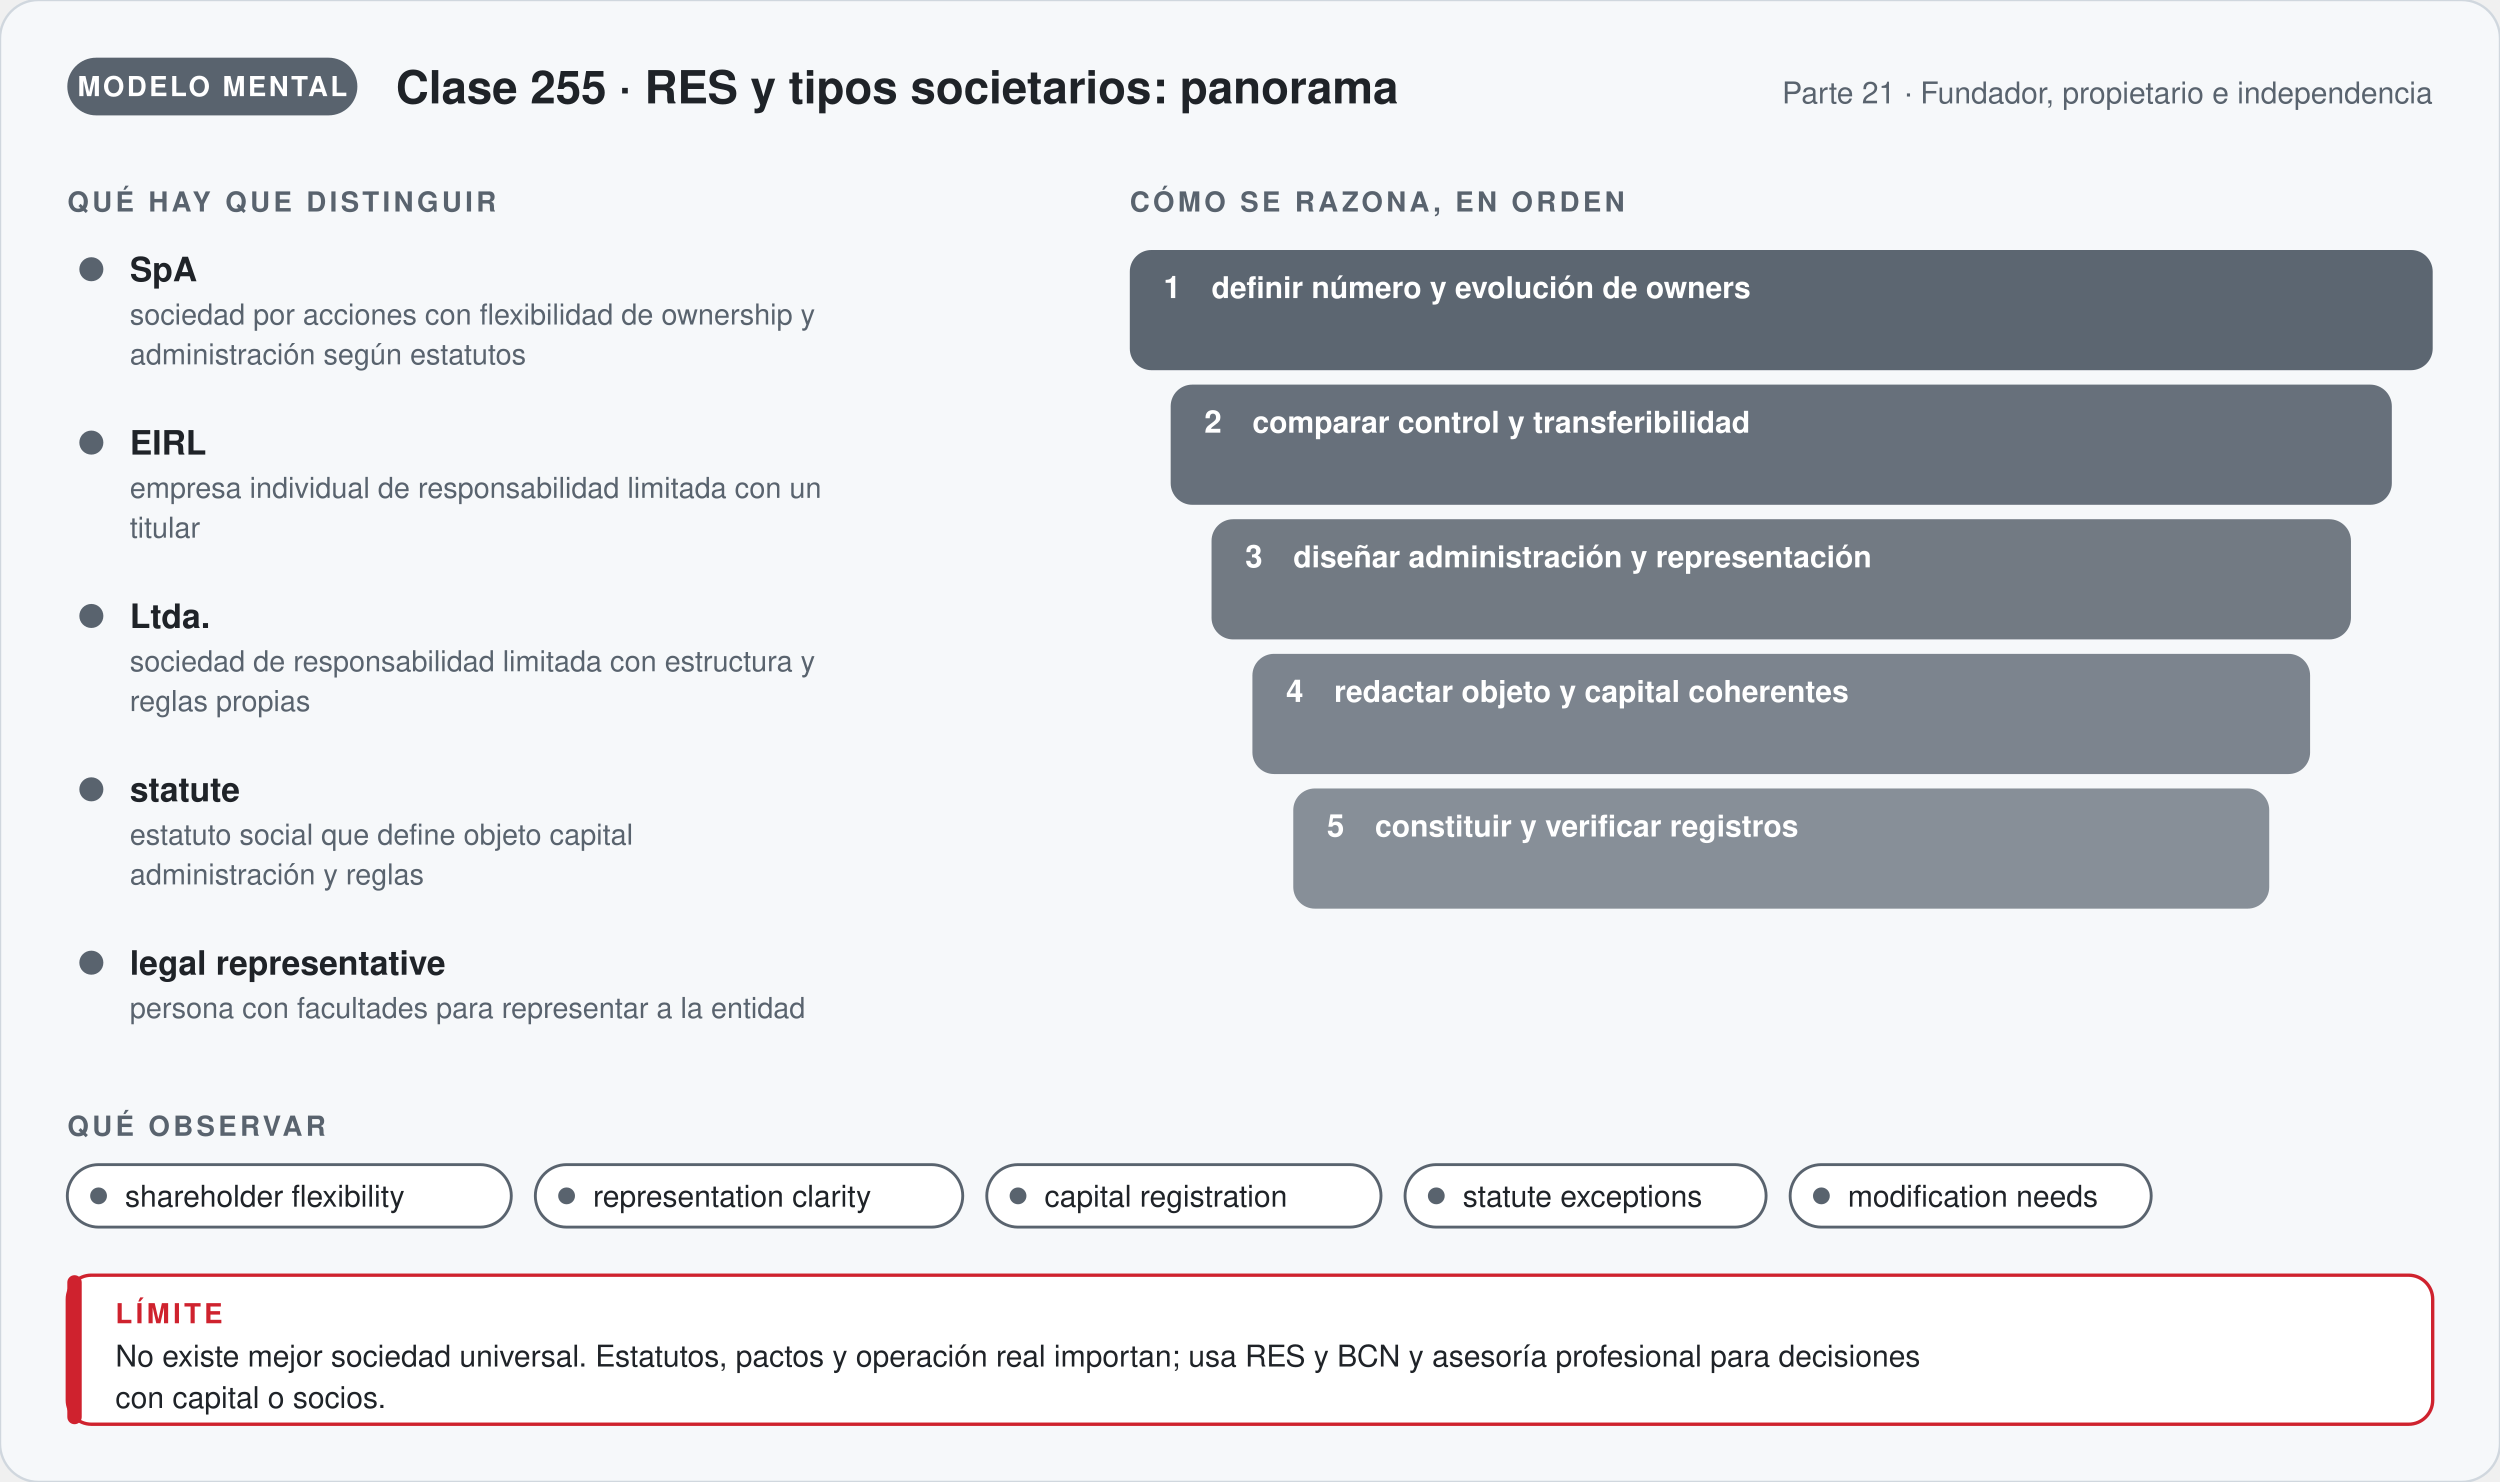
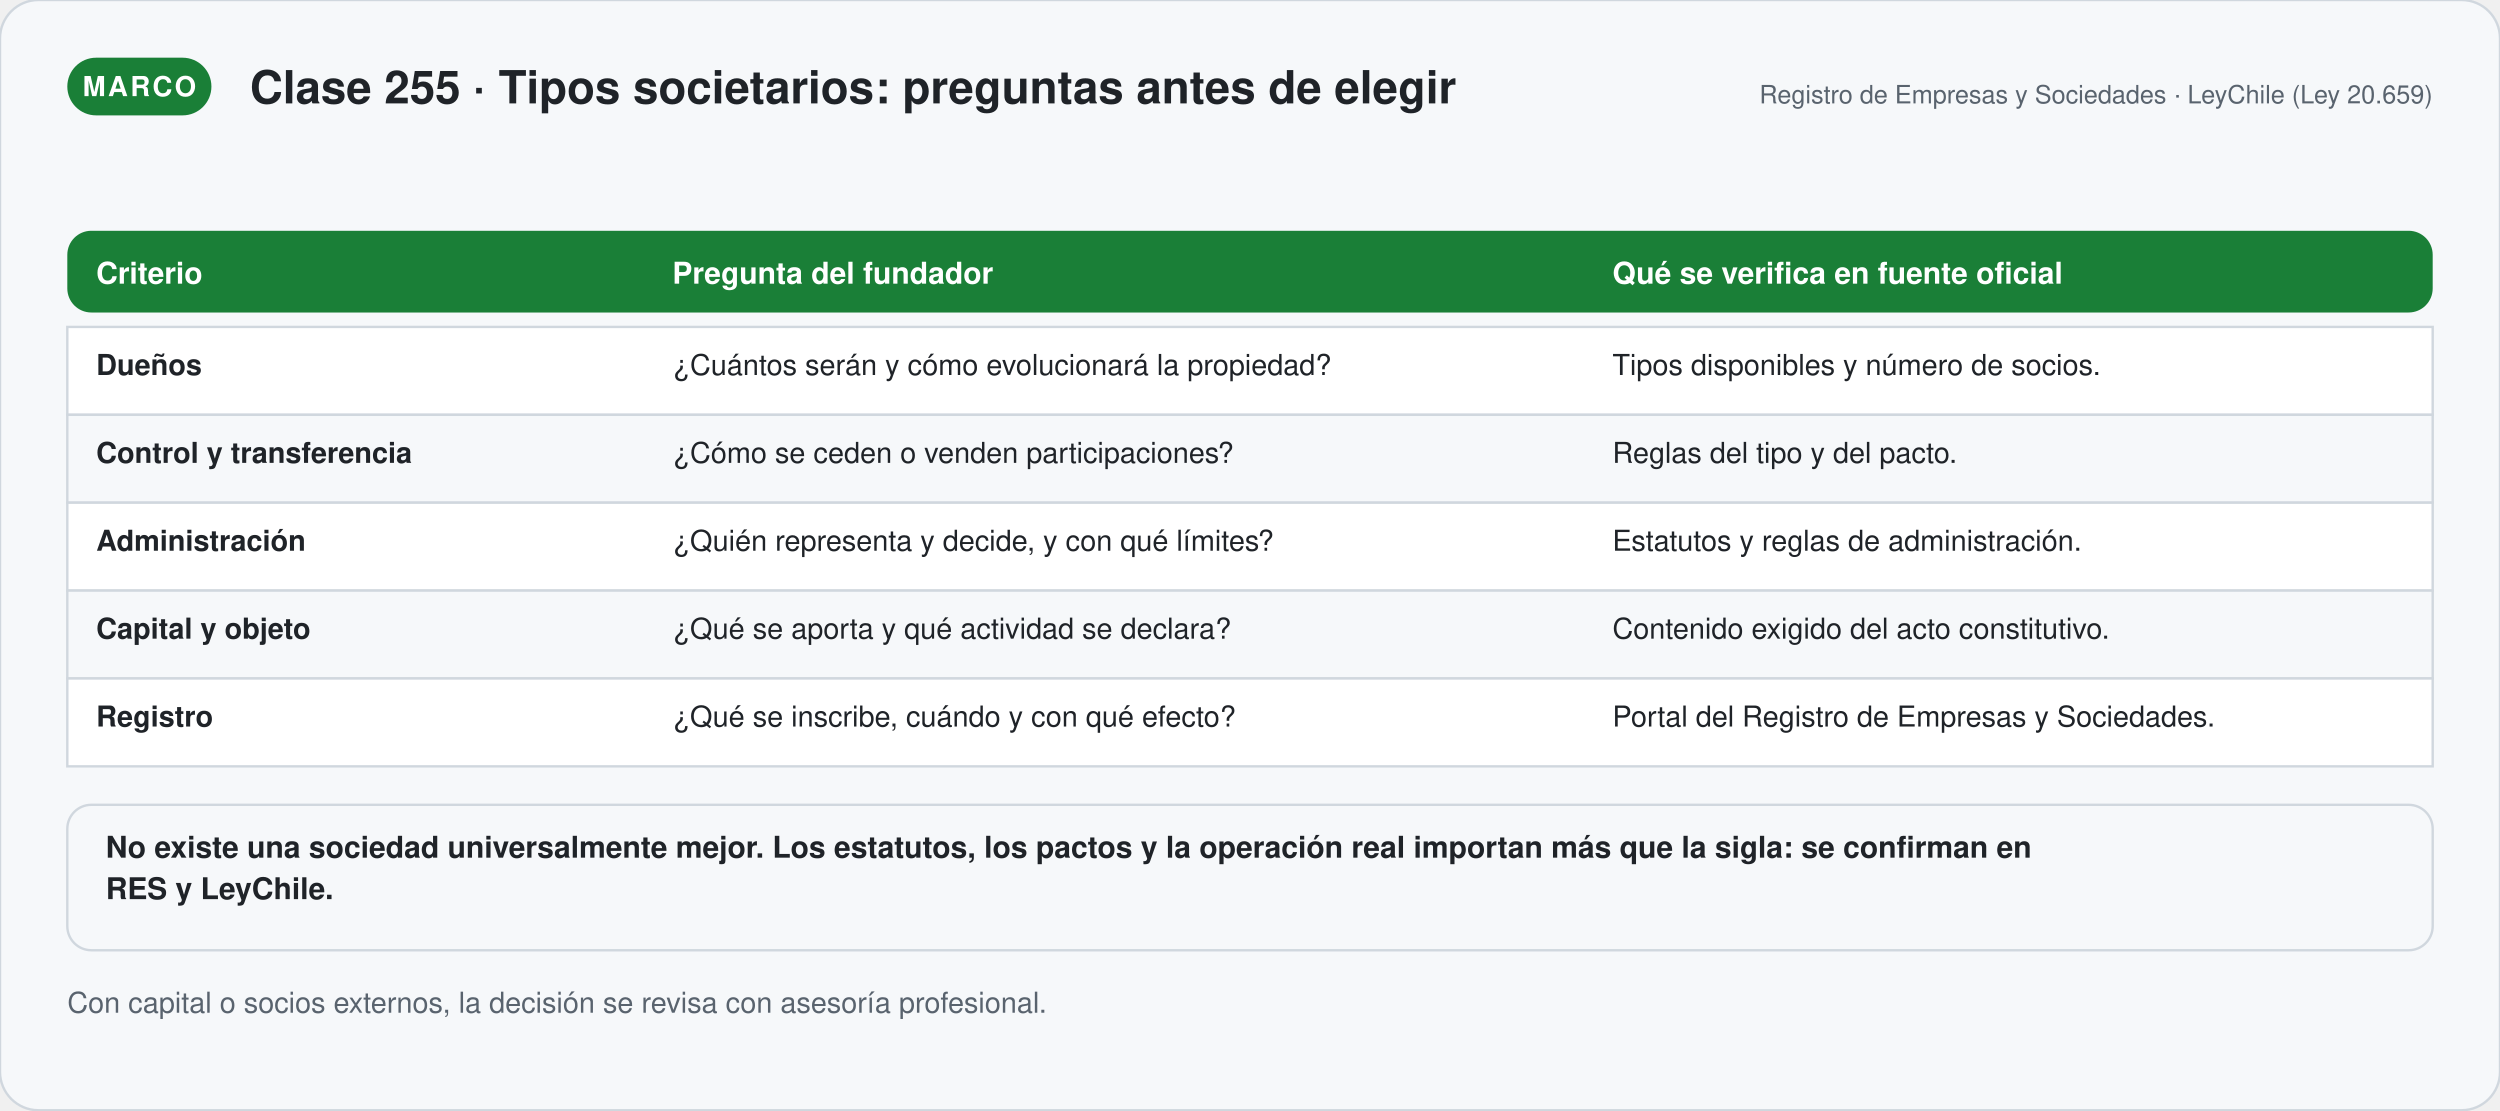
- <svg xmlns="http://www.w3.org/2000/svg" viewBox="0 0 1040 616.48" width="1040" role="img" aria-labelledby="t-g255 d-g255" font-family="'Segoe UI', 'Helvetica Neue', Helvetica, Arial, sans-serif">
+ <svg xmlns="http://www.w3.org/2000/svg" viewBox="0 0 1040 461.86" width="1040" role="img" aria-labelledby="t-s255 d-s255" font-family="'Segoe UI', 'Helvetica Neue', Helvetica, Arial, sans-serif">
  <defs>
-     <marker id="p-g255" viewBox="0 0 10 10" refX="8" refY="5" markerWidth="7" markerHeight="7" orient="auto">
+     <marker id="p-s255" viewBox="0 0 10 10" refX="8" refY="5" markerWidth="7" markerHeight="7" orient="auto">
      <path d="M1,1 L9,5 L1,9 Z" fill="#59636e" />
    </marker>
  </defs>
-   <rect width="1040" height="616.48" rx="16" fill="#f6f8fa" stroke="#d0d7de" />
-   <rect x="28" y="24" width="120.67" height="24" rx="12" fill="#59636e" />
-   <text x="88.335" y="40" font-size="11.5" font-weight="700" fill="#ffffff" text-anchor="middle" letter-spacing="1">MODELO MENTAL</text>
-   <text x="164.67" y="43" font-size="19" font-weight="700" fill="#1f2328" text-anchor="start">Clase 255 · RES y tipos societarios: panorama</text>
-   <text x="1012" y="43" font-size="12.5" font-weight="400" fill="#59636e" text-anchor="end">Parte 21 · Fundador, propietario e independencia</text>
-   <text x="28" y="88" font-size="11.5" font-weight="700" fill="#59636e" text-anchor="start" letter-spacing="1.4">QUÉ HAY QUE DISTINGUIR</text>
-   <circle cx="38" cy="112" r="5" fill="#59636e" />
-   <text x="54" y="117" font-size="14" font-weight="700" fill="#1f2328" text-anchor="start">SpA</text>
-   <text x="54" y="135" font-size="12" font-weight="400" fill="#59636e" text-anchor="start">sociedad por acciones con flexibilidad de ownership y</text>
-   <text x="54" y="151.56" font-size="12" font-weight="400" fill="#59636e" text-anchor="start">administración según estatutos</text>
-   <circle cx="38" cy="184.12" r="5" fill="#59636e" />
-   <text x="54" y="189.12" font-size="14" font-weight="700" fill="#1f2328" text-anchor="start">EIRL</text>
-   <text x="54" y="207.12" font-size="12" font-weight="400" fill="#59636e" text-anchor="start">empresa individual de responsabilidad limitada con un</text>
-   <text x="54" y="223.68" font-size="12" font-weight="400" fill="#59636e" text-anchor="start">titular</text>
-   <circle cx="38" cy="256.24" r="5" fill="#59636e" />
-   <text x="54" y="261.24" font-size="14" font-weight="700" fill="#1f2328" text-anchor="start">Ltda.</text>
-   <text x="54" y="279.24" font-size="12" font-weight="400" fill="#59636e" text-anchor="start">sociedad de responsabilidad limitada con estructura y</text>
-   <text x="54" y="295.8" font-size="12" font-weight="400" fill="#59636e" text-anchor="start">reglas propias</text>
-   <circle cx="38" cy="328.36" r="5" fill="#59636e" />
-   <text x="54" y="333.36" font-size="14" font-weight="700" fill="#1f2328" text-anchor="start">statute</text>
-   <text x="54" y="351.36" font-size="12" font-weight="400" fill="#59636e" text-anchor="start">estatuto social que define objeto capital</text>
-   <text x="54" y="367.92" font-size="12" font-weight="400" fill="#59636e" text-anchor="start">administración y reglas</text>
-   <circle cx="38" cy="400.48" r="5" fill="#59636e" />
-   <text x="54" y="405.48" font-size="14" font-weight="700" fill="#1f2328" text-anchor="start">legal representative</text>
-   <text x="54" y="423.48" font-size="12" font-weight="400" fill="#59636e" text-anchor="start">persona con facultades para representar a la entidad</text>
-   <text x="470" y="88" font-size="11.5" font-weight="700" fill="#59636e" text-anchor="start" letter-spacing="1.4">CÓMO SE RAZONA, EN ORDEN</text>
-   <rect x="470" y="104" width="542" height="50" rx="9" fill="#59636e" stroke="#59636e" stroke-width="0" fill-opacity="0.98" />
-   <text x="484" y="124" font-size="13" font-weight="800" fill="#ffffff" text-anchor="start">1</text>
-   <text x="504" y="124" font-size="12.5" font-weight="600" fill="#ffffff" text-anchor="start">definir número y evolución de owners</text>
-   <rect x="487" y="160" width="508" height="50" rx="9" fill="#59636e" stroke="#59636e" stroke-width="0" fill-opacity="0.91" />
-   <text x="501" y="180" font-size="13" font-weight="800" fill="#ffffff" text-anchor="start">2</text>
-   <text x="521" y="180" font-size="12.5" font-weight="600" fill="#ffffff" text-anchor="start">comparar control y transferibilidad</text>
-   <rect x="504" y="216" width="474" height="50" rx="9" fill="#59636e" stroke="#59636e" stroke-width="0" fill-opacity="0.84" />
-   <text x="518" y="236" font-size="13" font-weight="800" fill="#ffffff" text-anchor="start">3</text>
-   <text x="538" y="236" font-size="12.5" font-weight="600" fill="#ffffff" text-anchor="start">diseñar administración y representación</text>
-   <rect x="521" y="272" width="440" height="50" rx="9" fill="#59636e" stroke="#59636e" stroke-width="0" fill-opacity="0.77" />
-   <text x="535" y="292" font-size="13" font-weight="800" fill="#ffffff" text-anchor="start">4</text>
-   <text x="555" y="292" font-size="12.5" font-weight="600" fill="#ffffff" text-anchor="start">redactar objeto y capital coherentes</text>
-   <rect x="538" y="328" width="406" height="50" rx="9" fill="#59636e" stroke="#59636e" stroke-width="0" fill-opacity="0.7" />
-   <text x="552" y="348" font-size="13" font-weight="800" fill="#ffffff" text-anchor="start">5</text>
-   <text x="572" y="348" font-size="12.5" font-weight="600" fill="#ffffff" text-anchor="start">constituir y verificar registros</text>
-   <text x="28" y="472.48" font-size="11.5" font-weight="700" fill="#59636e" text-anchor="start" letter-spacing="1.4">QUÉ OBSERVAR</text>
-   <rect x="28" y="484.48" width="184.7" height="26" rx="13" fill="#ffffff" stroke="#59636e" stroke-width="1.2" />
-   <circle cx="41" cy="497.48" r="3.5" fill="#59636e" />
-   <text x="52" y="501.98" font-size="12.5" font-weight="400" fill="#1f2328" text-anchor="start">shareholder flexibility</text>
-   <rect x="222.7" y="484.48" width="177.8" height="26" rx="13" fill="#ffffff" stroke="#59636e" stroke-width="1.2" />
-   <circle cx="235.7" cy="497.48" r="3.5" fill="#59636e" />
-   <text x="246.7" y="501.98" font-size="12.5" font-weight="400" fill="#1f2328" text-anchor="start">representation clarity</text>
-   <rect x="410.5" y="484.48" width="164" height="26" rx="13" fill="#ffffff" stroke="#59636e" stroke-width="1.2" />
-   <circle cx="423.5" cy="497.48" r="3.5" fill="#59636e" />
-   <text x="434.5" y="501.98" font-size="12.5" font-weight="400" fill="#1f2328" text-anchor="start">capital registration</text>
-   <rect x="584.5" y="484.48" width="150.2" height="26" rx="13" fill="#ffffff" stroke="#59636e" stroke-width="1.2" />
-   <circle cx="597.5" cy="497.48" r="3.5" fill="#59636e" />
-   <text x="608.5" y="501.98" font-size="12.5" font-weight="400" fill="#1f2328" text-anchor="start">statute exceptions</text>
-   <rect x="744.7" y="484.48" width="150.2" height="26" rx="13" fill="#ffffff" stroke="#59636e" stroke-width="1.2" />
-   <circle cx="757.7" cy="497.48" r="3.5" fill="#59636e" />
-   <text x="768.7" y="501.98" font-size="12.5" font-weight="400" fill="#1f2328" text-anchor="start">modification needs</text>
-   <rect x="28" y="530.48" width="984" height="62" rx="10" fill="#ffffff" stroke="#cf222e" stroke-width="1.4" />
-   <rect x="28" y="530.48" width="6" height="62" rx="3" fill="#cf222e" />
-   <text x="48" y="550.48" font-size="11.5" font-weight="700" fill="#cf222e" text-anchor="start" letter-spacing="1.4">LÍMITE</text>
-   <text x="48" y="568.48" font-size="12.5" font-weight="400" fill="#1f2328" text-anchor="start">No existe mejor sociedad universal. Estatutos, pactos y operación real importan; usa RES y BCN y asesoría profesional para decisiones</text>
-   <text x="48" y="585.73" font-size="12.5" font-weight="400" fill="#1f2328" text-anchor="start">con capital o socios.</text>
+   <rect width="1040" height="461.86" rx="16" fill="#f6f8fa" stroke="#d0d7de" />
+   <rect x="28" y="24" width="59.95" height="24" rx="12" fill="#1a7f37" />
+   <text x="57.975" y="40" font-size="11.5" font-weight="700" fill="#ffffff" text-anchor="middle" letter-spacing="1">MARCO</text>
+   <text x="103.95" y="43" font-size="19" font-weight="700" fill="#1f2328" text-anchor="start">Clase 255 · Tipos societarios: preguntas antes de elegir</text>
+   <text x="1012" y="43" font-size="10.5" font-weight="400" fill="#59636e" text-anchor="end">Registro de Empresas y Sociedades · LeyChile (Ley 20.659)</text>
+   <rect x="28" y="96" width="984" height="34" rx="10" fill="#1a7f37" />
+   <text x="40" y="118" font-size="12.5" font-weight="700" fill="#ffffff" text-anchor="start">Criterio</text>
+   <text x="279.692" y="118" font-size="12.5" font-weight="700" fill="#ffffff" text-anchor="start">Pregunta del fundador</text>
+   <text x="670.769" y="118" font-size="12.5" font-weight="700" fill="#ffffff" text-anchor="start">Qué se verifica en fuente oficial</text>
+   <rect x="28" y="136" width="984" height="36.56" rx="0" fill="#ffffff" stroke="#d0d7de" stroke-width="1" />
+   <text x="40" y="156" font-size="12" font-weight="700" fill="#1f2328" text-anchor="start">Dueños</text>
+   <text x="279.692" y="156" font-size="12" font-weight="400" fill="#1f2328" text-anchor="start">¿Cuántos serán y cómo evolucionará la propiedad?</text>
+   <text x="670.769" y="156" font-size="12" font-weight="400" fill="#1f2328" text-anchor="start">Tipos disponibles y número de socios.</text>
+   <rect x="28" y="172.56" width="984" height="36.56" rx="0" fill="#f6f8fa" stroke="#d0d7de" stroke-width="1" />
+   <text x="40" y="192.56" font-size="12" font-weight="700" fill="#1f2328" text-anchor="start">Control y transferencia</text>
+   <text x="279.692" y="192.56" font-size="12" font-weight="400" fill="#1f2328" text-anchor="start">¿Cómo se ceden o venden participaciones?</text>
+   <text x="670.769" y="192.56" font-size="12" font-weight="400" fill="#1f2328" text-anchor="start">Reglas del tipo y del pacto.</text>
+   <rect x="28" y="209.12" width="984" height="36.56" rx="0" fill="#ffffff" stroke="#d0d7de" stroke-width="1" />
+   <text x="40" y="229.12" font-size="12" font-weight="700" fill="#1f2328" text-anchor="start">Administración</text>
+   <text x="279.692" y="229.12" font-size="12" font-weight="400" fill="#1f2328" text-anchor="start">¿Quién representa y decide, y con qué límites?</text>
+   <text x="670.769" y="229.12" font-size="12" font-weight="400" fill="#1f2328" text-anchor="start">Estatutos y reglas de administración.</text>
+   <rect x="28" y="245.68" width="984" height="36.56" rx="0" fill="#f6f8fa" stroke="#d0d7de" stroke-width="1" />
+   <text x="40" y="265.68" font-size="12" font-weight="700" fill="#1f2328" text-anchor="start">Capital y objeto</text>
+   <text x="279.692" y="265.68" font-size="12" font-weight="400" fill="#1f2328" text-anchor="start">¿Qué se aporta y qué actividad se declara?</text>
+   <text x="670.769" y="265.68" font-size="12" font-weight="400" fill="#1f2328" text-anchor="start">Contenido exigido del acto constitutivo.</text>
+   <rect x="28" y="282.24" width="984" height="36.56" rx="0" fill="#ffffff" stroke="#d0d7de" stroke-width="1" />
+   <text x="40" y="302.24" font-size="12" font-weight="700" fill="#1f2328" text-anchor="start">Registro</text>
+   <text x="279.692" y="302.24" font-size="12" font-weight="400" fill="#1f2328" text-anchor="start">¿Qué se inscribe, cuándo y con qué efecto?</text>
+   <text x="670.769" y="302.24" font-size="12" font-weight="400" fill="#1f2328" text-anchor="start">Portal del Registro de Empresas y Sociedades.</text>
+   <rect x="28" y="334.8" width="984" height="60.5" rx="10" fill="#f6f8fa" stroke="#d0d7de" stroke-width="1" />
+   <text x="44" y="356.8" font-size="12.5" font-weight="600" fill="#1f2328" text-anchor="start">No existe una sociedad universalmente mejor. Los estatutos, los pactos y la operación real importan más que la sigla: se confirman en</text>
+   <text x="44" y="374.05" font-size="12.5" font-weight="600" fill="#1f2328" text-anchor="start">RES y LeyChile.</text>
+   <text x="28" y="421.3" font-size="12" font-weight="400" fill="#59636e" text-anchor="start">Con capital o socios externos, la decisión se revisa con asesoría profesional.</text>
</svg>
